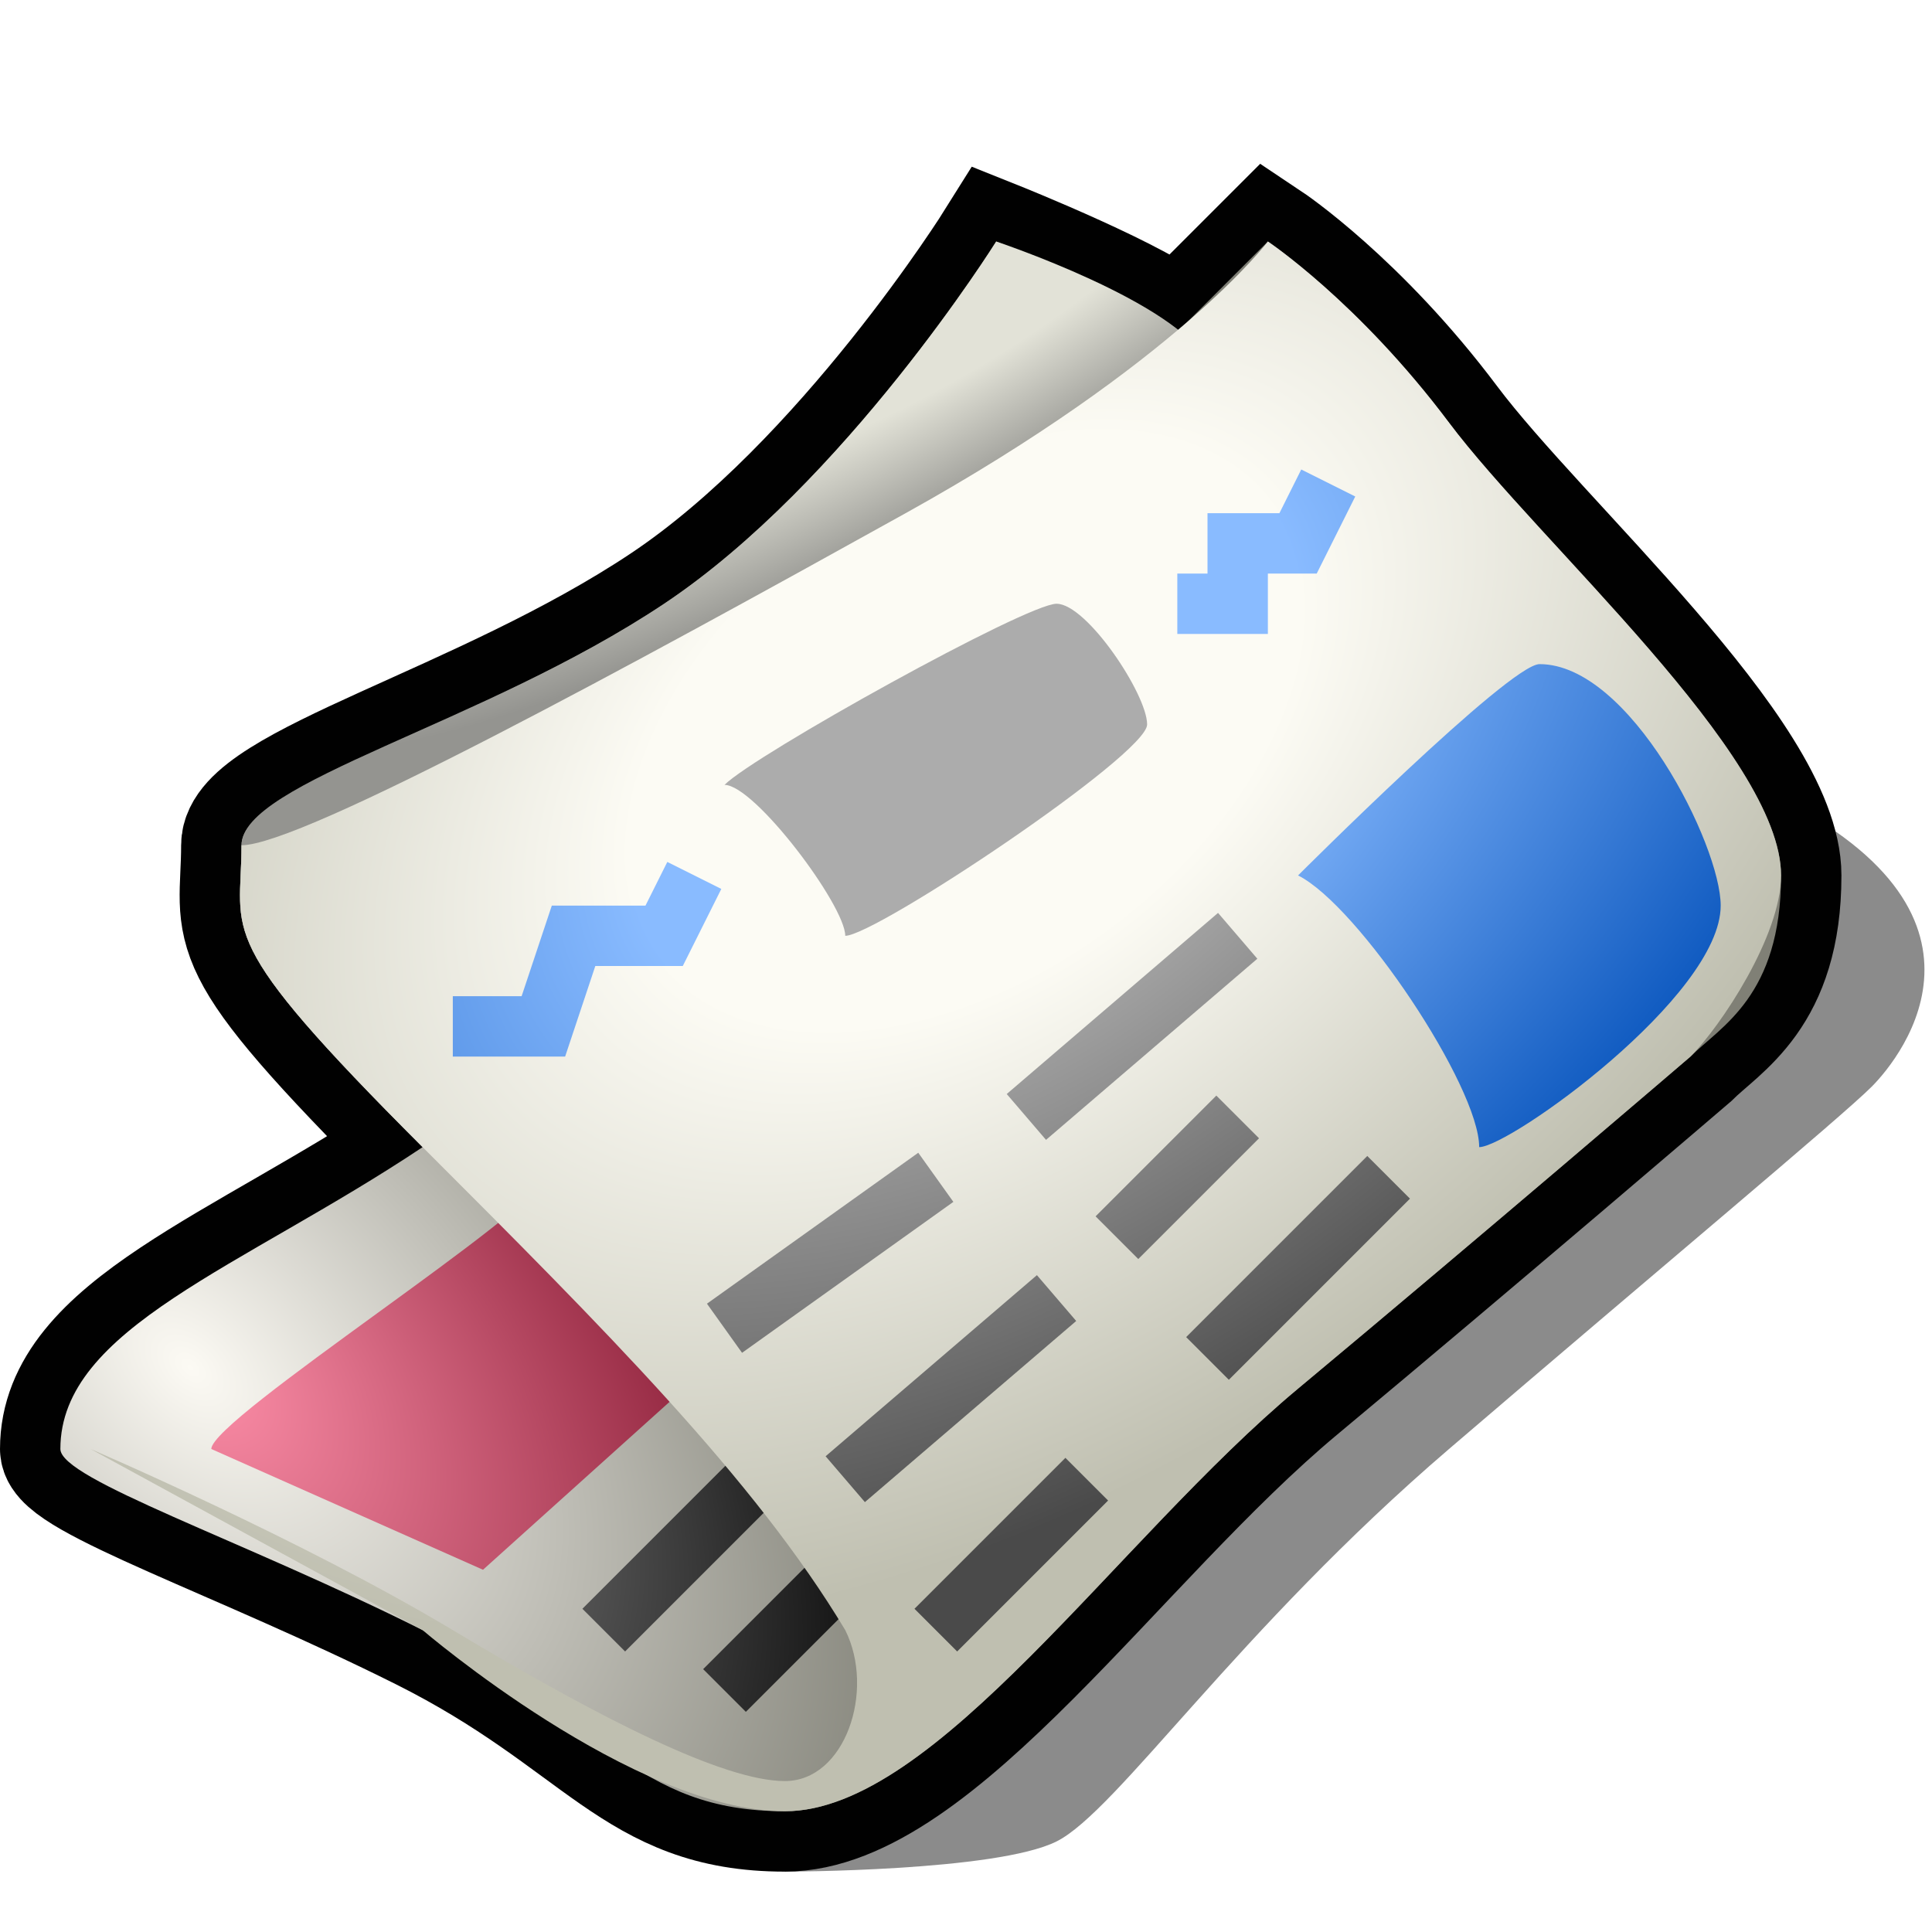
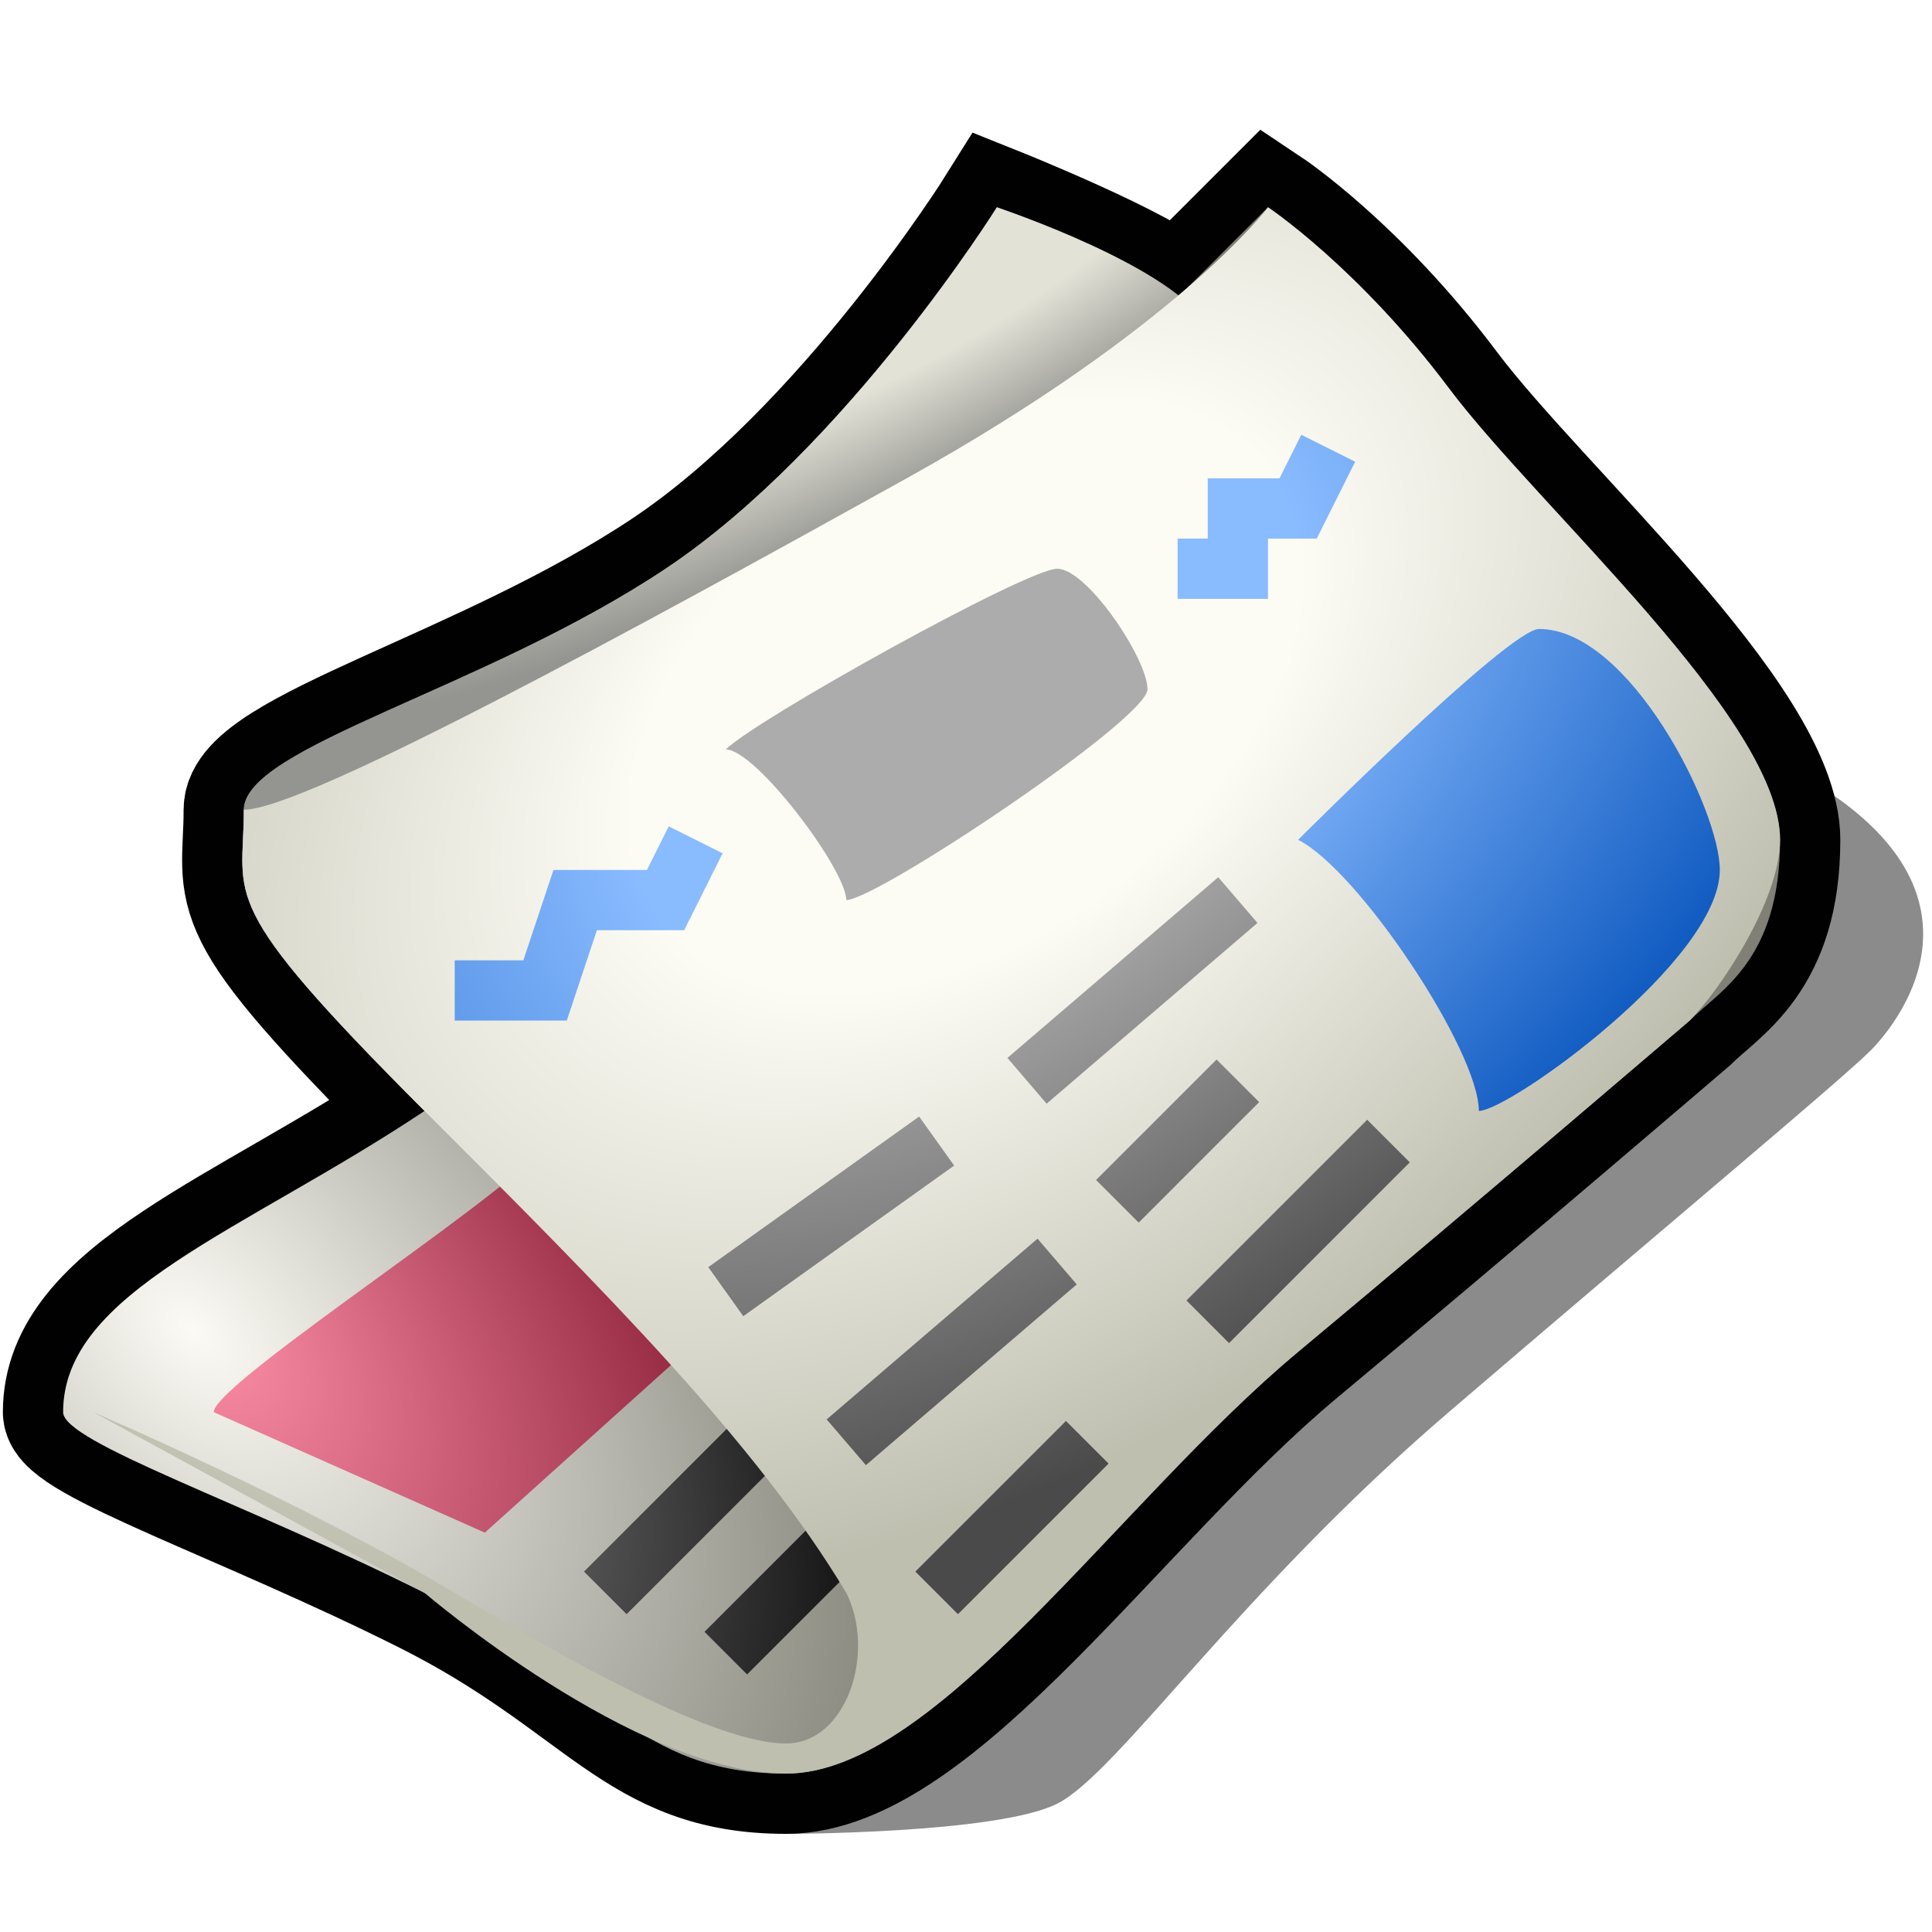
- <svg xmlns="http://www.w3.org/2000/svg" version="1.1" width="64" height="64" color-interpolation="linearRGB">
-   <g>
-     <path style="fill:#010101; fill-opacity:0.455" d="M26 62C26 62 33 62 35 61C37 60 41 54 48 48C55 42 61 37 62 36C63 35 67 30 58 26H26V62z" />
-     <path style="fill:none; stroke:#010101; stroke-width:4" d="M2 48C2 49 8 51 14 54C20 57 21 60 26 60C31 60 37 51 43 46C49 41 56 35 56 35C57 34 59 33 59 29C59 25 51 18 48 14C45 10 42 8 42 8L39 11C38 10 33 8 33 8C33 8 28 16 22 20C16 24 8 26 8 28C8 31 7 31 14 38C8 42 2 44 2 48z" />
+ <svg xmlns="http://www.w3.org/2000/svg" version="1.1" width="28" height="28" color-interpolation="linearRGB" id="svg71">
+   <defs id="defs75" />
+   <g id="g69" transform="matrix(0.436549,0,0,0.436549,0.0415959,-0.4884608)">
+     <path style="fill:#010101;fill-opacity:0.455" d="m 26,62 c 0,0 7,0 9,-1 2,-1 6,-7 13,-13 7,-6 13,-11 14,-12 1,-1 5,-6 -4,-10 H 26 Z" id="path2" />
+     <path style="fill:none;stroke:#010101;stroke-width:4" d="m 2,48 c 0,1 6,3 12,6 6,3 7,6 12,6 5,0 11,-9 17,-14 6,-5 13,-11 13,-11 1,-1 3,-2 3,-6 C 59,25 51,18 48,14 45,10 42,8 42,8 l -3,3 C 38,10 33,8 33,8 33,8 28,16 22,20 16,24 8,26 8,28 8,31 7,31 14,38 8,42 2,44 2,48 Z" id="path4" />
    <radialGradient id="gradient0" gradientUnits="userSpaceOnUse" cx="0" cy="0" r="64" gradientTransform="matrix(0.1999,-0.2074,0.3331,0.3211,6.306,45.2983)">
-       <stop offset="0" stop-color="#fcfaf4" />
-       <stop offset="1" stop-color="#808076" />
+       <stop offset="0" stop-color="#fcfaf4" id="stop6" />
+       <stop offset="1" stop-color="#808076" id="stop8" />
    </radialGradient>
-     <path style="fill:url(#gradient0)" d="M2 48C2 49 8 51 14 54C20 57 21 60 26 60C31 60 37 51 43 46C49 41 56 35 56 35C57 34 59 33 59 29C59 25 51 18 48 14C45 10 42 8 42 8L39 11C38 10 33 8 33 8C33 8 28 16 22 20C16 24 8 26 8 28C8 31 7 31 14 38C8 42 2 44 2 48z" />
+     <path style="fill:url(#gradient0)" d="m 2,48 c 0,1 6,3 12,6 6,3 7,6 12,6 5,0 11,-9 17,-14 6,-5 13,-11 13,-11 1,-1 3,-2 3,-6 C 59,25 51,18 48,14 45,10 42,8 42,8 l -3,3 C 38,10 33,8 33,8 33,8 28,16 22,20 16,24 8,26 8,28 8,31 7,31 14,38 8,42 2,44 2,48 Z" id="path11" />
    <radialGradient id="gradient1" gradientUnits="userSpaceOnUse" cx="0" cy="0" r="64" gradientTransform="matrix(0.1999,-0.2074,0.3331,0.3211,6.306,45.2983)">
-       <stop offset="0" stop-color="#ff90aa" />
-       <stop offset="0.984" stop-color="#6d021b" />
+       <stop offset="0" stop-color="#ff90aa" id="stop13" />
+       <stop offset="0.984" stop-color="#6d021b" id="stop15" />
    </radialGradient>
-     <path style="fill:url(#gradient1)" d="M18 39C18 40 7 47 7 48L16 52L26 43C26 43 18 38 18 39z" />
+     <path style="fill:url(#gradient1)" d="m 18,39 c 0,1 -11,8 -11,9 l 9,4 10,-9 c 0,0 -8,-5 -8,-4 z" id="path18" />
    <radialGradient id="gradient2" gradientUnits="userSpaceOnUse" cx="0" cy="0" r="64" gradientTransform="matrix(0.1999,-0.2074,0.3331,0.3211,6.306,45.2983)">
-       <stop offset="0" stop-color="#acacac" />
-       <stop offset="1" stop-color="#010101" />
+       <stop offset="0" stop-color="#acacac" id="stop20" />
+       <stop offset="1" stop-color="#010101" id="stop22" />
    </radialGradient>
-     <path style="fill:none; stroke:url(#gradient2); stroke-width:2" d="M28 46L20 54            M31 49L24 56" />
+     <path style="fill:none;stroke:url(#gradient2);stroke-width:2" d="m 28,46 -8,8 m 11,-5 -7,7" id="path25" />
    <radialGradient id="gradient3" gradientUnits="userSpaceOnUse" cx="0" cy="0" r="64" gradientTransform="matrix(0.3606,-0.2081,0.045,0.078,31.0422,10.7541)">
-       <stop offset="0.329" stop-color="#e2e2d7" />
-       <stop offset="1" stop-color="#949490" />
+       <stop offset="0.329" stop-color="#e2e2d7" id="stop27" />
+       <stop offset="1" stop-color="#949490" id="stop29" />
    </radialGradient>
-     <path style="fill:url(#gradient3)" d="M8 28C8 25.91 16 24 22 20C28 16 33 8 33 8C33 8 39 10 40 12C41 14 45 11 48 14L14 38C7 31 8 31 8 28z" />
+     <path style="fill:url(#gradient3)" d="m 8,28 c 0,-2.09 8,-4 14,-8 6,-4 11,-12 11,-12 0,0 6,2 7,4 1,2 5,-1 8,2 L 14,38 C 7,31 8,31 8,28 Z" id="path32" />
    <radialGradient id="gradient4" gradientUnits="userSpaceOnUse" cx="0" cy="0" r="64" gradientTransform="matrix(0.4752,-0.355,0.2271,0.3041,31.9656,24.2154)">
-       <stop offset="0.329" stop-color="#fcfbf4" />
-       <stop offset="1" stop-color="#bfbfb0" />
+       <stop offset="0.329" stop-color="#fcfbf4" id="stop34" />
+       <stop offset="1" stop-color="#bfbfb0" id="stop36" />
    </radialGradient>
-     <path style="fill:url(#gradient4)" d="M8 28C10 28 21 22 30 17C39 12 42 8 42 8C42 8 45 10 48 14C51 18 59 25 59 29C59 31 57 34 56 35C56 35 49 41 43 46C37 51 31 60 26 60C21 60 14 54 14 54L3 48C3 48 10 51 15 54C20 57 24 59 26 59C28 59 29 56 28 54C25 49 20 44 14 38C7 31 8 31 8 28z" />
+     <path style="fill:url(#gradient4)" d="m 8,28 c 2,0 13,-6 22,-11 9,-5 12,-9 12,-9 0,0 3,2 6,6 3,4 11,11 11,15 0,2 -2,5 -3,6 0,0 -7,6 -13,11 C 37,51 31,60 26,60 21,60 14,54 14,54 L 3,48 c 0,0 7,3 12,6 5,3 9,5 11,5 2,0 3,-3 2,-5 C 25,49 20,44 14,38 7,31 8,31 8,28 Z" id="path39" />
    <radialGradient id="gradient5" gradientUnits="userSpaceOnUse" cx="0" cy="0" r="64" gradientTransform="matrix(0.4752,-0.355,0.2271,0.3041,31.9656,24.2154)">
-       <stop offset="0.329" stop-color="#acacac" />
-       <stop offset="1" stop-color="#4a4a4a" />
+       <stop offset="0.329" stop-color="#acacac" id="stop41" />
+       <stop offset="1" stop-color="#4a4a4a" id="stop43" />
    </radialGradient>
-     <path style="fill:none; stroke:url(#gradient5); stroke-width:2" d="M41 31L34 37            M41 37L37 41            M31 39L24 44            M46 39L40 45            M35 43L28 49            M36 49L31 54" />
+     <path style="fill:none;stroke:url(#gradient5);stroke-width:2" d="m 41,31 -7,6 m 7,0 -4,4 m -6,-2 -7,5 m 22,-5 -6,6 m -5,-2 -7,6 m 8,0 -5,5" id="path46" />
    <radialGradient id="gradient6" gradientUnits="userSpaceOnUse" cx="0" cy="0" r="64" gradientTransform="matrix(0.4752,-0.355,0.2271,0.3041,31.9656,24.2154)">
-       <stop offset="0.329" stop-color="#89bbff" />
-       <stop offset="1" stop-color="#0552bb" />
+       <stop offset="0.329" stop-color="#89bbff" id="stop48" />
+       <stop offset="1" stop-color="#0552bb" id="stop50" />
    </radialGradient>
-     <path style="fill:none; stroke:url(#gradient6); stroke-width:2" d="M15 34H18L19 31H22L23 29            M44 16L43 18H41V20H39" />
+     <path style="fill:none;stroke:url(#gradient6);stroke-width:2" d="m 15,34 h 3 l 1,-3 h 3 l 1,-2 m 21,-13 -1,2 h -2 v 2 h -2" id="path53" />
    <radialGradient id="gradient7" gradientUnits="userSpaceOnUse" cx="0" cy="0" r="64" gradientTransform="matrix(0.4752,-0.355,0.2271,0.3041,31.9656,24.2154)">
-       <stop offset="0.329" stop-color="#acacac" />
-       <stop offset="1" stop-color="#4a4a4a" />
+       <stop offset="0.329" stop-color="#acacac" id="stop55" />
+       <stop offset="1" stop-color="#4a4a4a" id="stop57" />
    </radialGradient>
-     <path style="fill:url(#gradient7)" d="M28 31C28 30 25 26 24 26C25 25 34 20 35 20C36 20 38 23 38 24C38 25 29 31 28 31z" />
+     <path style="fill:url(#gradient7)" d="m 28,31 c 0,-1 -3,-5 -4,-5 1,-1 10,-6 11,-6 1,0 3,3 3,4 0,1 -9,7 -10,7 z" id="path60" />
    <radialGradient id="gradient8" gradientUnits="userSpaceOnUse" cx="0" cy="0" r="64" gradientTransform="matrix(0.4752,-0.355,0.2271,0.3041,31.9656,24.2154)">
-       <stop offset="0.329" stop-color="#89bbff" />
-       <stop offset="1" stop-color="#0552bb" />
+       <stop offset="0.329" stop-color="#89bbff" id="stop62" />
+       <stop offset="1" stop-color="#0552bb" id="stop64" />
    </radialGradient>
-     <path style="fill:url(#gradient8)" d="M43 29C45 30 49 36 49 38C50 38 57 33 57 30C57 28 54 22 51 22C50 22 43 29 43 29z" />
+     <path style="fill:url(#gradient8)" d="m 43,29 c 2,1 6,7 6,9 1,0 8,-5 8,-8 0,-2 -3,-8 -6,-8 -1,0 -8,7 -8,7 z" id="path67" />
  </g>
</svg>
